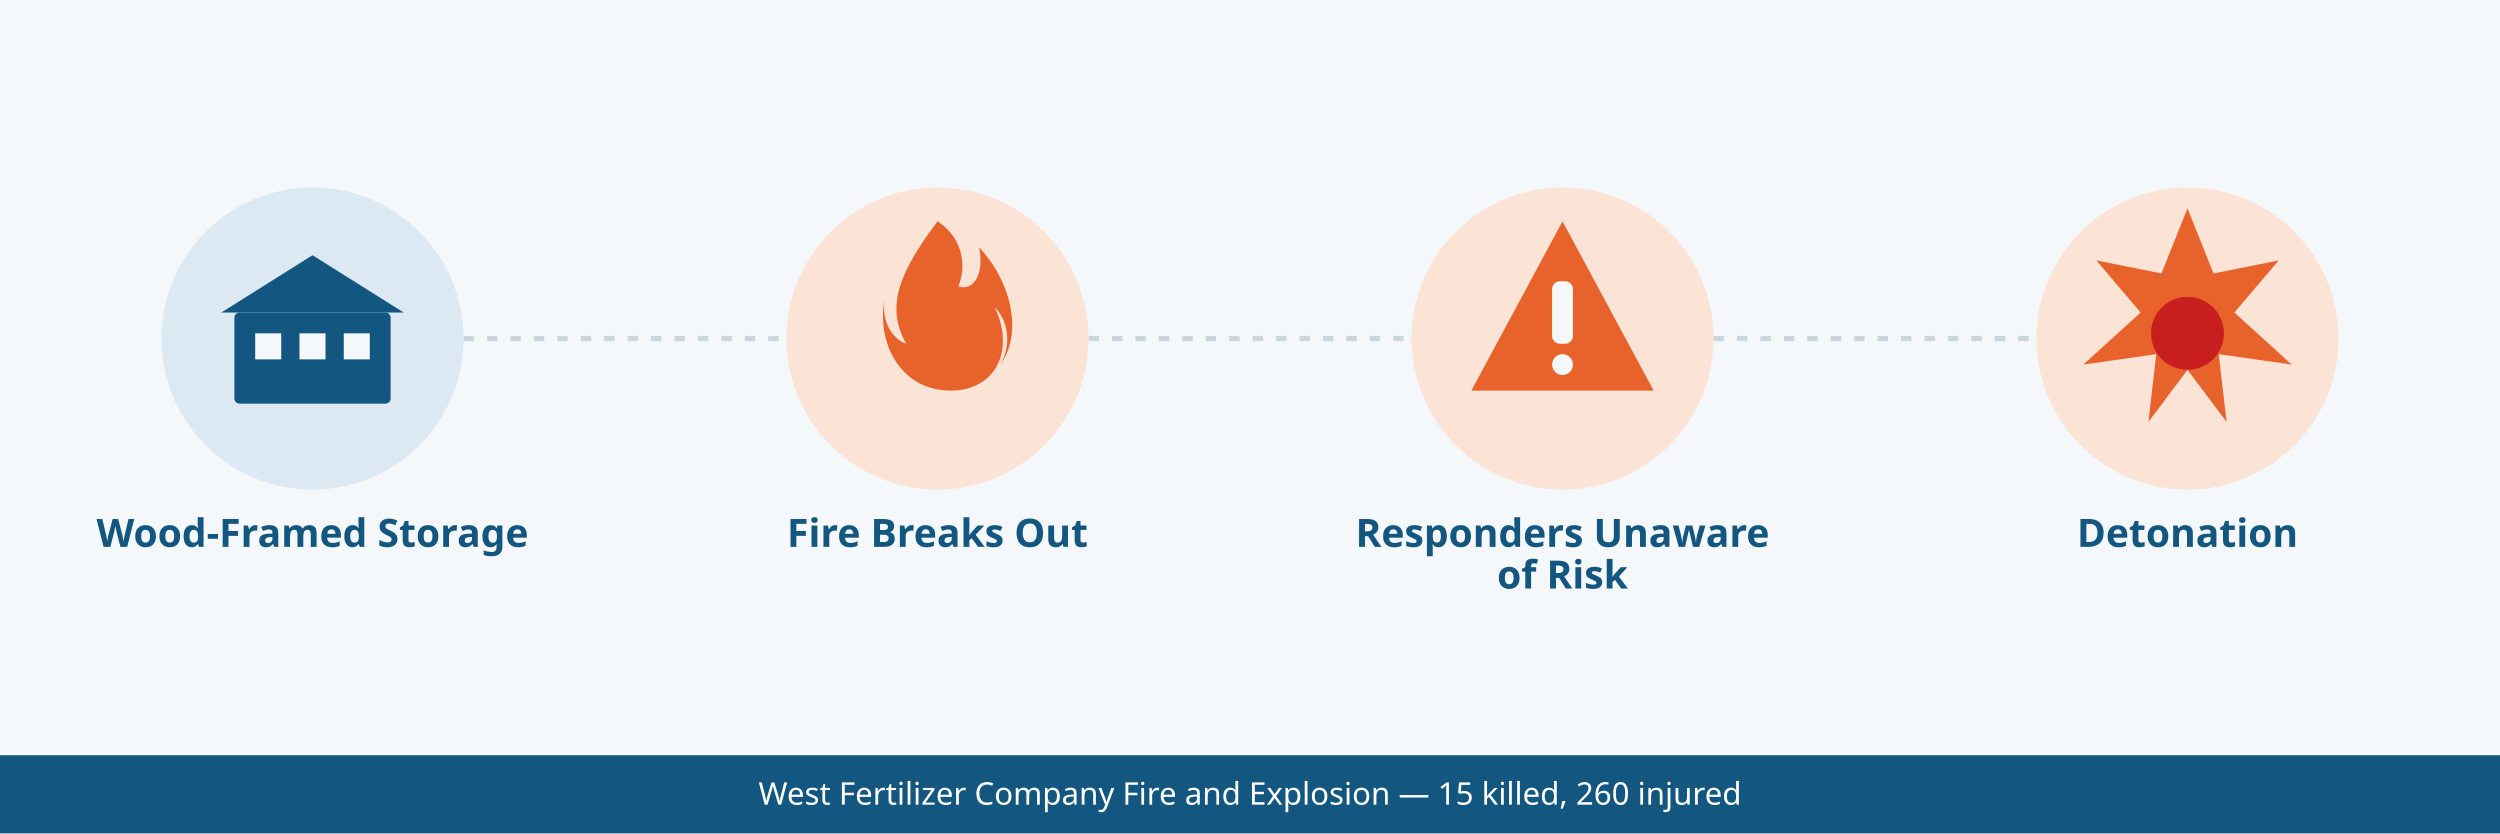
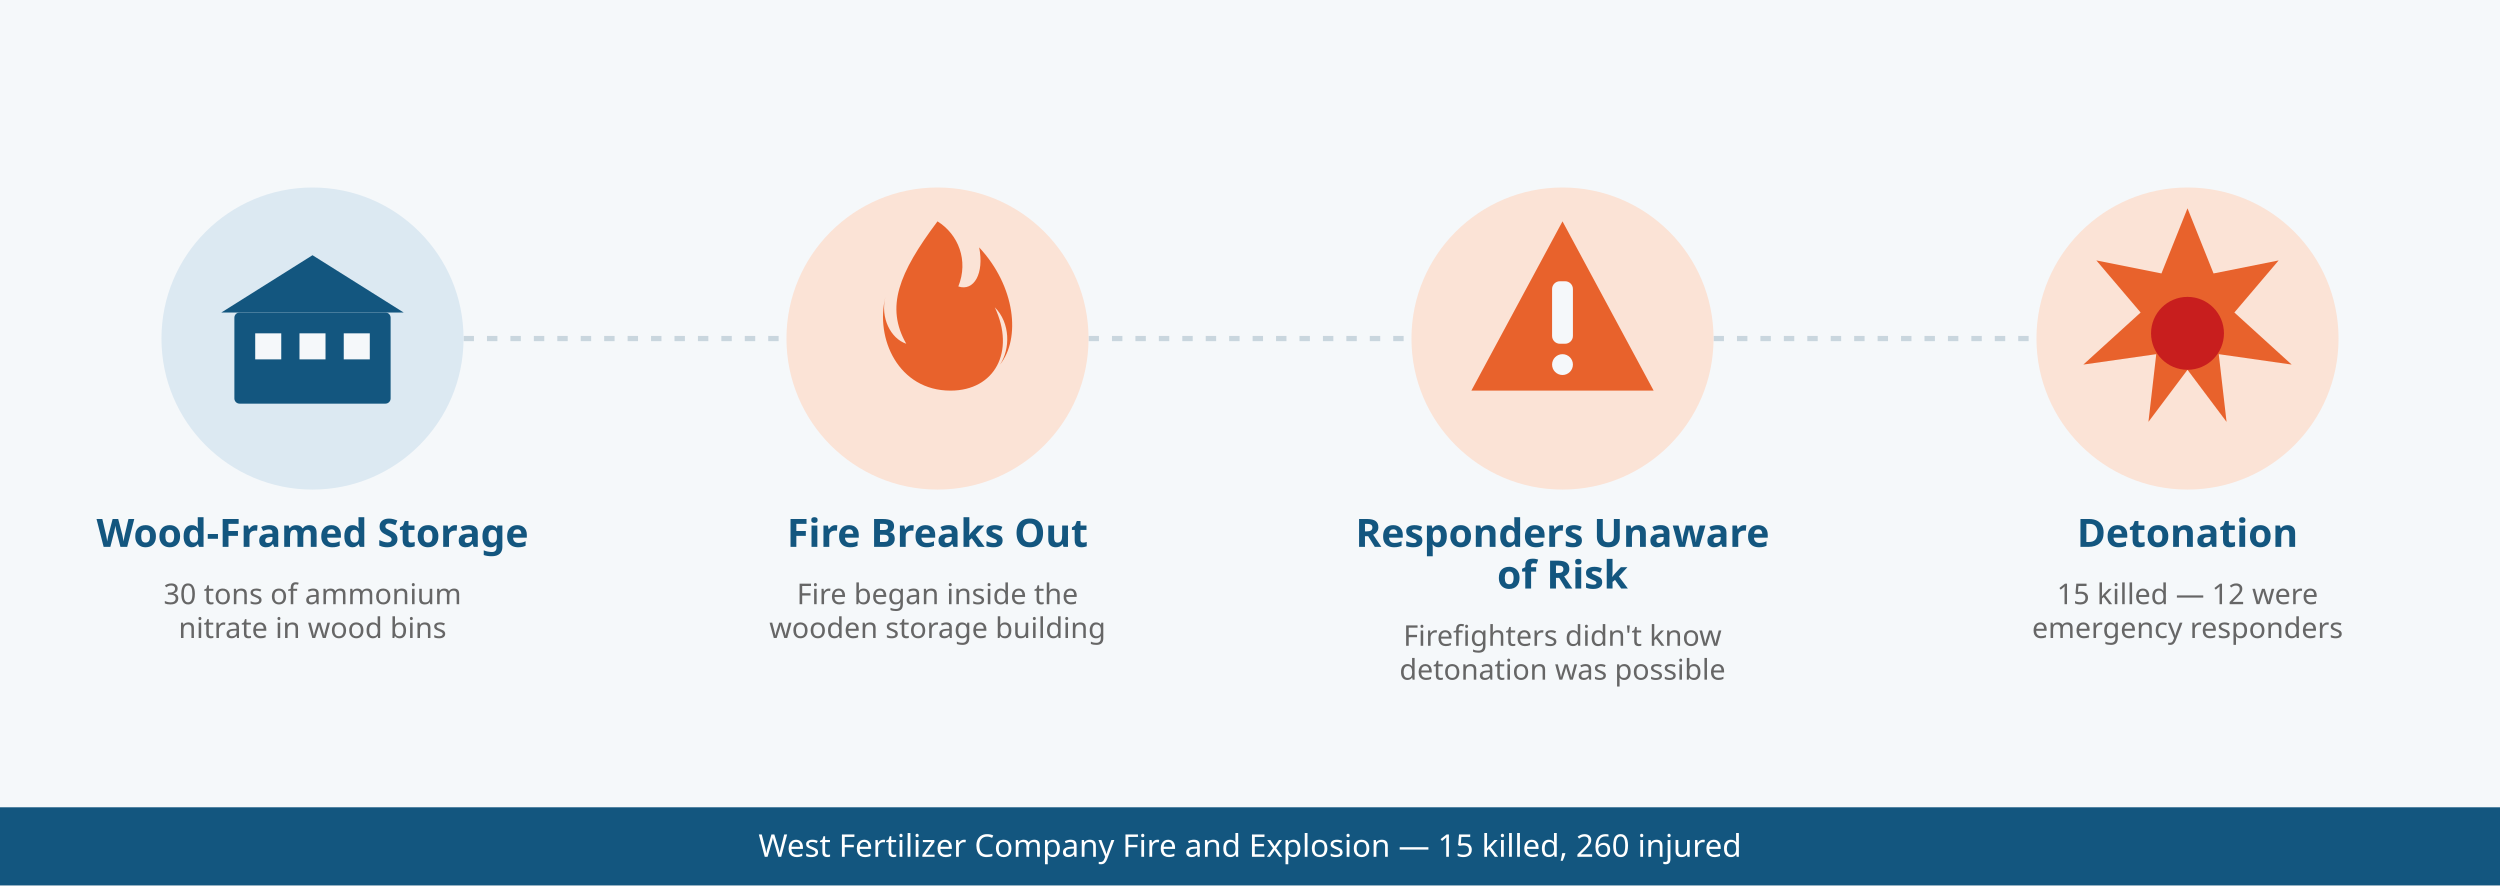
- <svg xmlns="http://www.w3.org/2000/svg" viewBox="0 0 960 320" font-family="'Poppins', sans-serif">
+ <svg xmlns="http://www.w3.org/2000/svg" viewBox="0 0 960 340" font-family="'Poppins', sans-serif">
  <defs>
    <style>
      .label { font-family: 'Baloo 2', sans-serif; font-weight: 700; font-size: 15px; fill: #13567F; }
+       .sublabel { font-family: 'Poppins', sans-serif; font-size: 11px; fill: #666; }
      .arrow { stroke: #C9D6DE; stroke-width: 2; fill: none; }
    </style>
  </defs>
-   <rect width="960" height="320" fill="#F5F8FA" />
+   <rect width="960" height="340" fill="#F5F8FA" />
  <line x1="178" y1="130" x2="302" y2="130" class="arrow" stroke-dasharray="4 5" />
  <line x1="418" y1="130" x2="542" y2="130" class="arrow" stroke-dasharray="4 5" />
  <line x1="658" y1="130" x2="782" y2="130" class="arrow" stroke-dasharray="4 5" />
  <g transform="translate(60,50)">
    <circle cx="60" cy="80" r="58" fill="#DCE9F2" />
    <rect x="30" y="70" width="60" height="35" rx="2" fill="#13567F" />
    <rect x="38" y="78" width="10" height="10" fill="#F5F8FA" />
    <rect x="55" y="78" width="10" height="10" fill="#F5F8FA" />
    <rect x="72" y="78" width="10" height="10" fill="#F5F8FA" />
    <path d="M25,70 L60,48 L95,70 Z" fill="#13567F" />
    <text x="60" y="160" text-anchor="middle" class="label">Wood-Framed Storage</text>
+     <text x="60" y="182" text-anchor="middle" class="sublabel">30 tons of ammonium</text>
+     <text x="60" y="195" text-anchor="middle" class="sublabel">nitrate in wood bins</text>
  </g>
  <g transform="translate(300,50)">
    <circle cx="60" cy="80" r="58" fill="#FBE3D6" />
    <path d="M60,35 C45,55 40,68 48,82 C42,80 38,72 40,64 C36,80 45,100 65,100 C82,100 90,85 82,68 C88,74 88,84 84,90 C92,80 90,60 76,45 C78,55 74,62 68,60 C72,50 68,40 60,35 Z" fill="#E8622C" />
    <text x="60" y="160" text-anchor="middle" class="label">Fire Breaks Out</text>
+     <text x="60" y="182" text-anchor="middle" class="sublabel">Fire began inside the</text>
+     <text x="60" y="195" text-anchor="middle" class="sublabel">wooden storage building</text>
  </g>
  <g transform="translate(540,50)">
    <circle cx="60" cy="80" r="58" fill="#FBE3D6" />
    <path d="M60,35 L95,100 L25,100 Z" fill="#E8622C" />
    <rect x="56" y="58" width="8" height="24" rx="3" fill="#F5F8FA" />
    <circle cx="60" cy="90" r="4" fill="#F5F8FA" />
    <text x="60" y="160" text-anchor="middle" class="label">Responders Unaware</text>
    <text x="60" y="176" text-anchor="middle" class="label">of Risk</text>
+     <text x="60" y="198" text-anchor="middle" class="sublabel">Firefighters didn't know</text>
+     <text x="60" y="211" text-anchor="middle" class="sublabel">detonation was possible</text>
  </g>
  <g transform="translate(780,50)">
    <circle cx="60" cy="80" r="58" fill="#FBE3D6" />
    <path d="M60,30 L70,55 L95,50 L78,70 L100,90 L72,86 L75,112 L60,92 L45,112 L48,86 L20,90 L42,70 L25,50 L50,55 Z" fill="#E8622C" />
    <circle cx="60" cy="78" r="14" fill="#C81E1E" />
    <text x="60" y="160" text-anchor="middle" class="label">Detonation</text>
+     <text x="60" y="182" text-anchor="middle" class="sublabel">15 killed — 12 were</text>
+     <text x="60" y="195" text-anchor="middle" class="sublabel">emergency responders</text>
  </g>
-   <rect x="0" y="290" width="960" height="30" fill="#13567F" />
-   <text x="480" y="309" text-anchor="middle" fill="#fff" font-size="12" font-family="'Poppins', sans-serif" font-weight="500">West Fertilizer Company Fire and Explosion — 15 killed, 260 injured</text>
+   <rect x="0" y="310" width="960" height="30" fill="#13567F" />
+   <text x="480" y="329" text-anchor="middle" fill="#fff" font-size="12" font-family="'Poppins', sans-serif" font-weight="500">West Fertilizer Company Fire and Explosion — 15 killed, 260 injured</text>
</svg>
